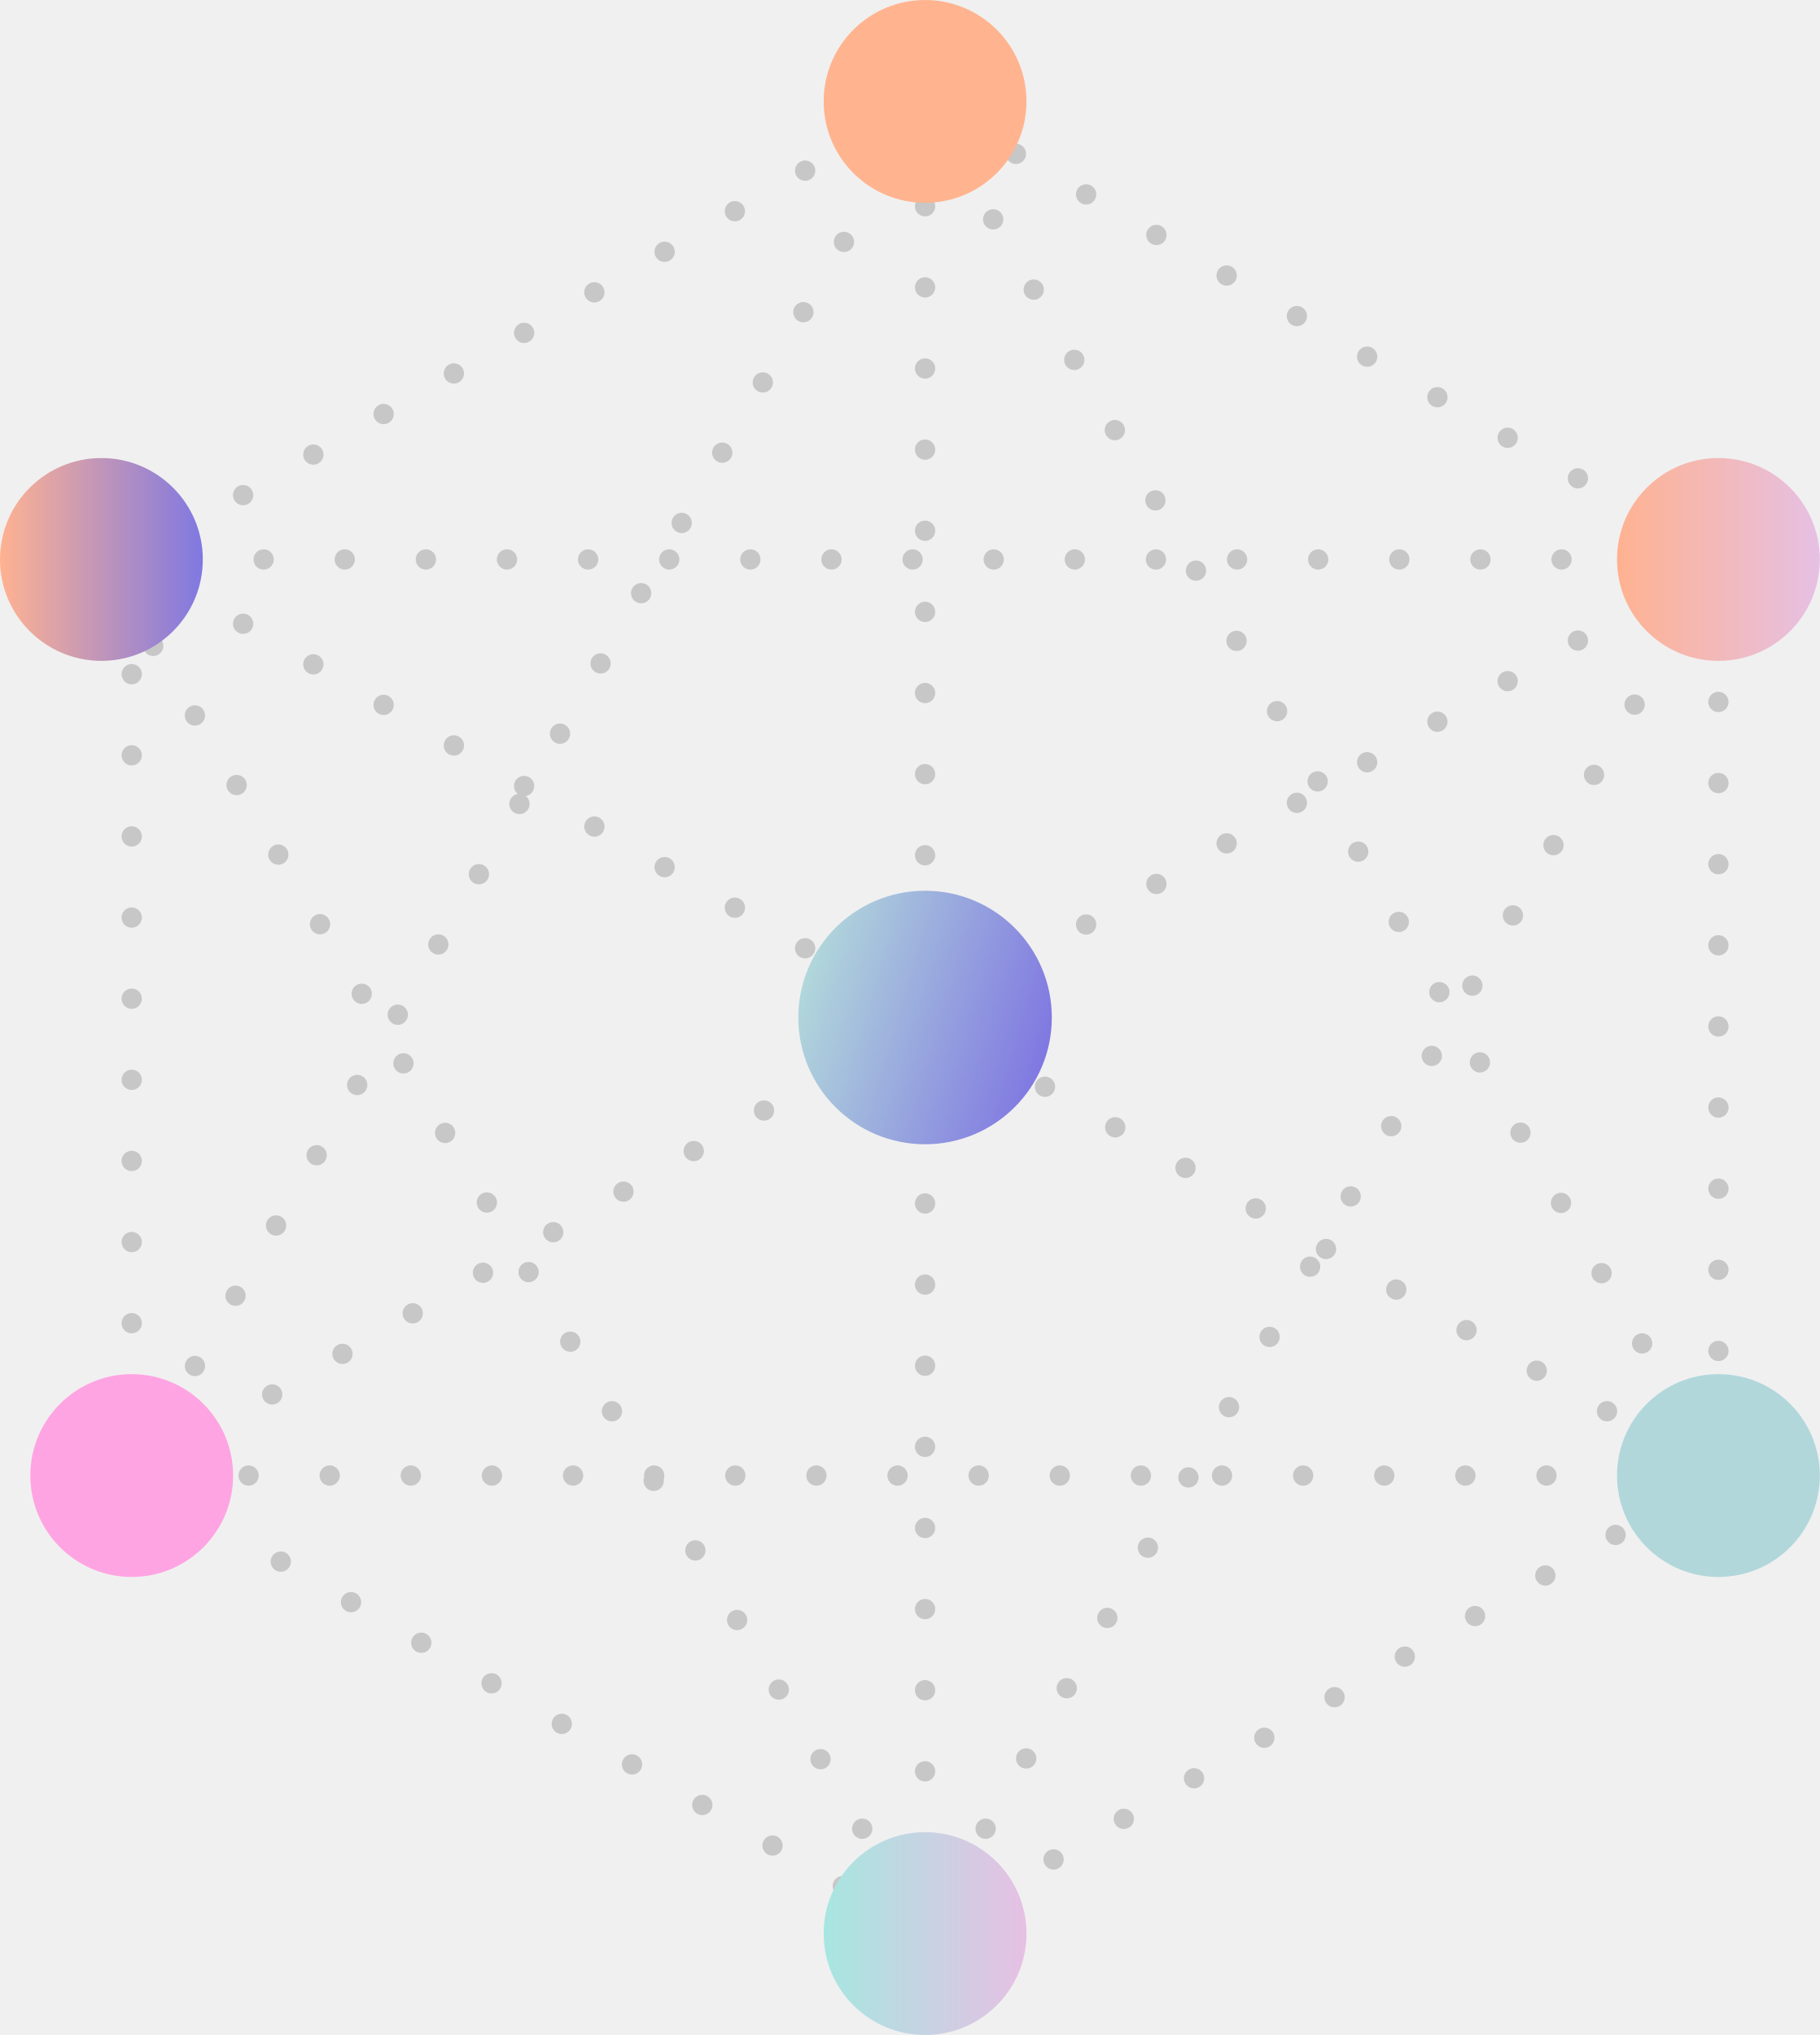
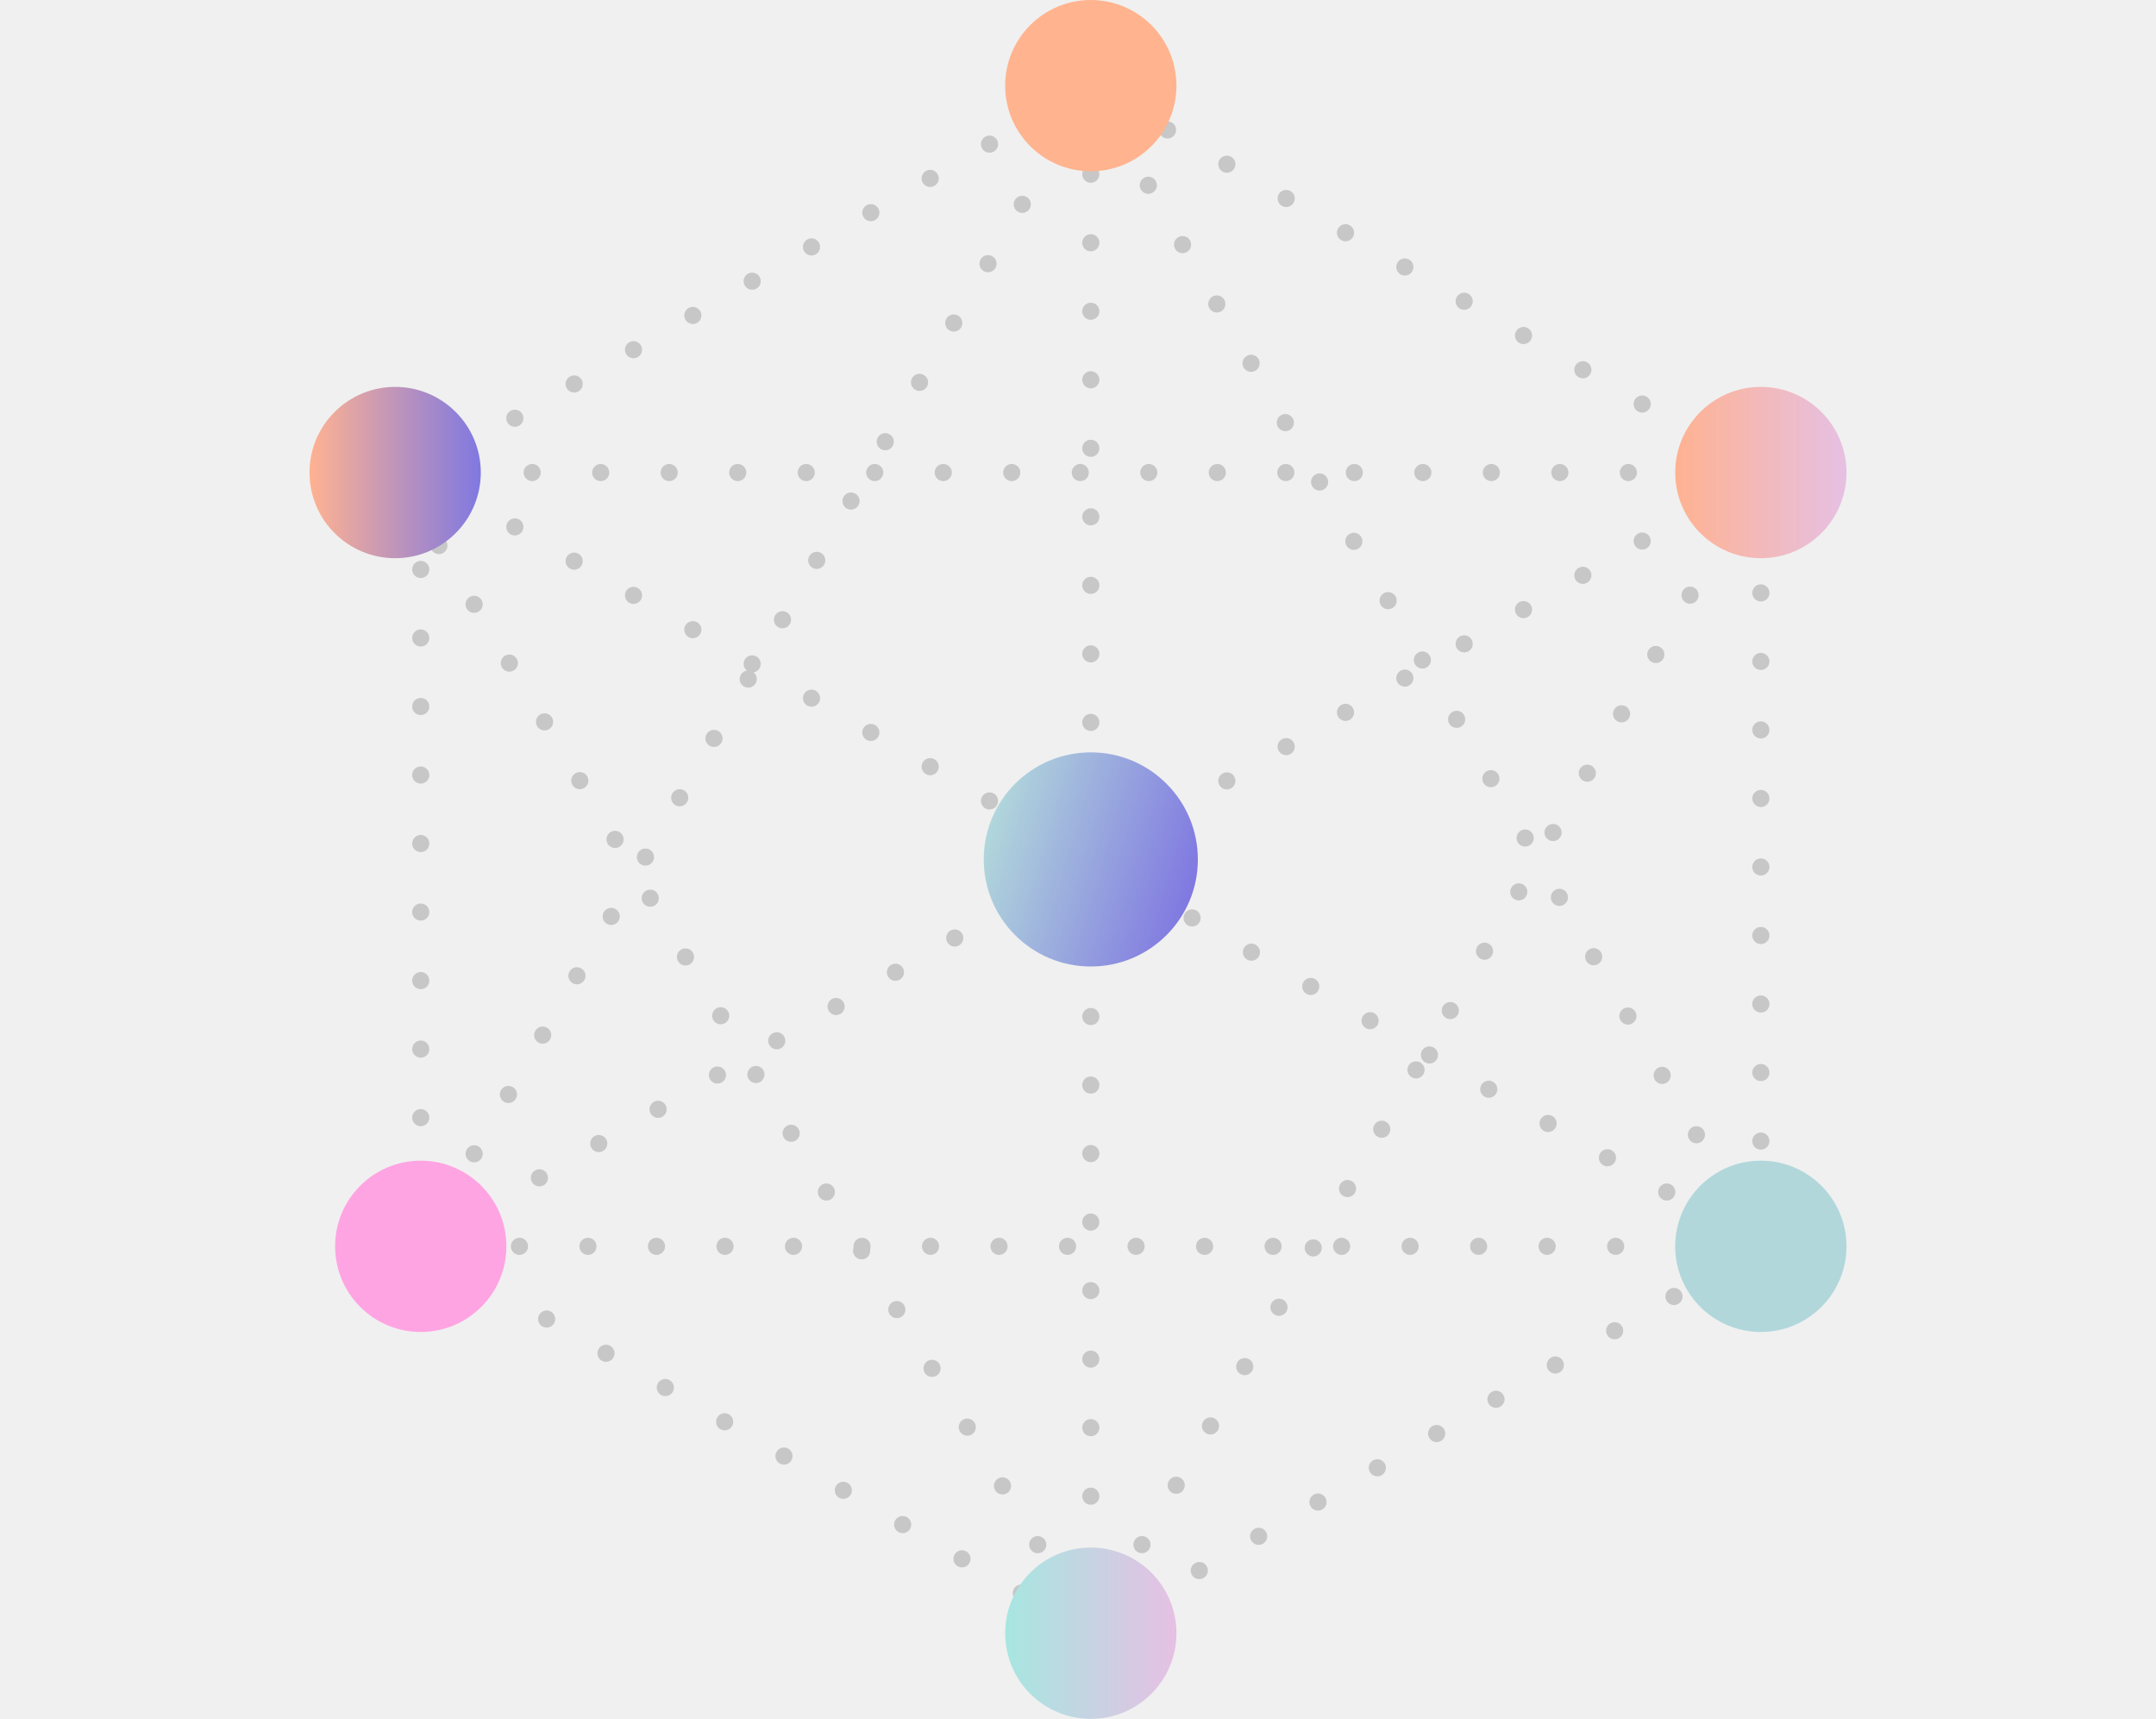
- <svg xmlns="http://www.w3.org/2000/svg" version="1.1" id="Layer_1" x="0px" y="0px" viewBox="0 0 179.47 200.68" style="enable-background:new 0 0 179.47 200.68;" xml:space="preserve">
-   <style type="text/css">
- 	.st0{fill:none;stroke:#C7C7C7;stroke-width:2;stroke-linecap:round;stroke-miterlimit:10;stroke-dasharray:0,8;}
- 	.st1{fill:url(#SVGID_1_);}
- 	.st2{fill:url(#SVGID_2_);}
- 	.st3{fill:url(#SVGID_3_);}
- 	.st4{fill:url(#SVGID_4_);}
- 	.st5{fill:#B1D7DB;}
- 	.st6{fill:#FFA4E2;}
- 	.st7{fill:#FFB48F;}
- 	.st8{fill:none;stroke:#C7C7C7;stroke-width:2;stroke-linecap:round;stroke-miterlimit:10;}
- 	.st9{fill:none;stroke:#C7C7C7;stroke-width:2;stroke-linecap:round;stroke-miterlimit:10;stroke-dasharray:0,8.058;}
- 	.st10{fill:url(#SVGID_5_);}
- 	.st11{fill:url(#SVGID_6_);}
- 	.st12{fill:#A2E6C4;}
- 	.st13{fill:none;stroke:#8078E1;stroke-width:2;stroke-linecap:round;stroke-miterlimit:10;}
- 	.st14{fill:none;stroke:#FFB291;stroke-width:4;stroke-linecap:round;stroke-miterlimit:10;stroke-dasharray:43,8;}
- 	.st15{fill:url(#SVGID_7_);}
- 	.st16{fill:none;stroke:#A2E6C4;stroke-width:2;stroke-linecap:round;stroke-miterlimit:10;stroke-dasharray:43,8;}
- 	.st17{fill:none;stroke:#FFA4E2;stroke-width:2;stroke-linecap:round;stroke-miterlimit:10;}
- 	.st18{fill:none;stroke:#A2E6C4;stroke-width:2;stroke-miterlimit:10;}
- 	.st19{fill:none;stroke:#FFB291;stroke-width:2;stroke-linecap:round;stroke-miterlimit:10;}
- 	.st20{fill:none;stroke:#FFB291;stroke-width:2;stroke-linecap:round;stroke-miterlimit:10;stroke-dasharray:43,8;}
- 	.st21{fill:none;stroke:#8078E1;stroke-linecap:round;stroke-miterlimit:10;}
- 	.st22{fill:none;}
- 	.st23{fill:#4D4D4D;stroke:#4D4D4D;stroke-linecap:round;stroke-linejoin:round;stroke-miterlimit:10;}
- 	.st24{fill:url(#SVGID_8_);}
- 	.st25{fill:none;stroke:#BAD7DB;stroke-width:2;stroke-linecap:round;stroke-linejoin:round;stroke-miterlimit:10;}
- 	.st26{fill:#EDEDED;stroke:#4D4D4D;stroke-linecap:round;stroke-linejoin:round;stroke-miterlimit:10;}
- 	.st27{fill:#FFFFFF;stroke:#4D4D4D;stroke-linecap:round;stroke-linejoin:round;stroke-miterlimit:10;}
- 	.st28{fill:#445D78;stroke:#4D4D4D;stroke-linecap:round;stroke-linejoin:round;stroke-miterlimit:10;}
- 	.st29{fill:none;stroke:#4D4D4D;stroke-linecap:round;stroke-linejoin:round;stroke-miterlimit:10;}
- 	.st30{fill:url(#SVGID_9_);}
- 	.st31{fill:#6B5641;}
- 	.st32{fill:#FFFFFF;}
- 	.st33{fill:#F2DACA;}
- 	.st34{fill:#333333;}
- 	.st35{fill:#BDD5DB;}
- 	.st36{fill:none;stroke:#333333;stroke-linecap:round;stroke-miterlimit:10;}
- 	.st37{fill:none;stroke:#333333;stroke-linecap:round;stroke-linejoin:round;stroke-miterlimit:10;}
- 	.st38{fill:#ED9E8C;}
- 	.st39{fill:url(#SVGID_10_);}
- 	.st40{fill:url(#SVGID_11_);}
- 	.st41{fill:url(#SVGID_12_);}
- 	.st42{fill:none;stroke:#FFFFFF;stroke-linecap:round;stroke-linejoin:round;stroke-miterlimit:10;}
- 	.st43{fill:url(#SVGID_13_);}
- 	.st44{fill:url(#SVGID_14_);}
- 	.st45{fill:#4D4D4D;}
- 	.st46{fill:none;stroke:#4D4D4D;stroke-linecap:round;stroke-miterlimit:10;}
- 	.st47{fill:none;stroke:#4D4D4D;stroke-miterlimit:10;}
- 	.st48{fill:url(#SVGID_15_);}
- 	.st49{fill:#6A8FBA;}
- 	.st50{fill:#F7DFCF;}
- 	.st51{fill:#373F48;}
- 	.st52{fill:#FFFFFF;stroke:#333333;stroke-linecap:round;stroke-linejoin:round;stroke-miterlimit:10;}
- 	.st53{fill:#C0D8DE;}
- 	.st54{fill:url(#SVGID_16_);}
- 	.st55{fill:none;stroke:#4D4D4D;stroke-width:2;stroke-linecap:round;stroke-miterlimit:10;}
- 	.st56{fill:none;stroke:#4D4D4D;stroke-width:2;stroke-linecap:round;stroke-miterlimit:10;stroke-dasharray:0,8.058;}
- 	.st57{fill:url(#SVGID_17_);}
- 	.st58{fill:url(#SVGID_18_);}
- 	.st59{fill:none;stroke:#4D4D4D;stroke-width:2;stroke-linecap:round;stroke-miterlimit:10;stroke-dasharray:0,8;}
- 	.st60{fill:url(#SVGID_19_);}
- 	.st61{fill:url(#SVGID_20_);}
- 	.st62{fill:url(#SVGID_21_);}
- 	.st63{fill:url(#SVGID_22_);}
- 	.st64{fill:url(#SVGID_23_);}
- </style>
-   <g>
-     <polygon class="st0" points="10,55.17 169.47,55.17 91.23,190.68  " />
-     <polygon class="st0" points="91.23,10 12.99,145.51 169.47,145.51  " />
-     <g>
-       <polygon class="st0" points="169.47,55.17 91.23,10 12.99,55.17 12.99,145.51 91.23,190.68 169.47,145.51   " />
-       <polyline class="st0" points="169.47,55.17 91.23,100.34 12.99,55.17   " />
-       <polyline class="st0" points="12.99,145.51 91.23,100.34 169.47,145.51   " />
-       <line class="st0" x1="91.23" y1="190.68" x2="91.23" y2="100.34" />
-       <line class="st0" x1="91.23" y1="100.34" x2="91.23" y2="10" />
-     </g>
-     <linearGradient id="SVGID_1_" gradientUnits="userSpaceOnUse" x1="79.242" y1="96.779" x2="103.212" y2="103.905">
-       <stop offset="0" style="stop-color:#B1D7DB" />
-       <stop offset="1" style="stop-color:#8078E1" />
+ <svg xmlns="http://www.w3.org/2000/svg" id="Layer_1" data-name="Layer 1" viewBox="0 0 251.75 200.68">
+   <defs>
+     <style>.cls-1,.cls-9{fill:none;}.cls-1{stroke:#c7c7c7;stroke-linecap:round;stroke-miterlimit:10;stroke-width:2px;stroke-dasharray:0 8;}.cls-2{fill:url(#linear-gradient);}.cls-3{fill:url(#linear-gradient-2);}.cls-4{fill:url(#linear-gradient-3);}.cls-5{fill:url(#linear-gradient-4);}.cls-6{fill:#b1d7db;}.cls-7{fill:#ffa4e2;}.cls-8{fill:#ffb48f;}</style>
+     <linearGradient id="linear-gradient" x1="115.38" y1="96.78" x2="139.35" y2="103.9" gradientUnits="userSpaceOnUse">
+       <stop offset="0" stop-color="#b1d7db" />
+       <stop offset="1" stop-color="#8078e1" />
    </linearGradient>
-     <circle class="st1" cx="91.23" cy="100.34" r="12.5" />
-     <linearGradient id="SVGID_2_" gradientUnits="userSpaceOnUse" x1="0" y1="55.171" x2="20" y2="55.171">
-       <stop offset="0" style="stop-color:#FFB291" />
-       <stop offset="1" style="stop-color:#8078E1" />
+     <linearGradient id="linear-gradient-2" x1="36.14" y1="55.17" x2="56.14" y2="55.17" gradientUnits="userSpaceOnUse">
+       <stop offset="0" stop-color="#ffb291" />
+       <stop offset="1" stop-color="#8078e1" />
    </linearGradient>
-     <circle class="st2" cx="10" cy="55.17" r="10" />
-     <linearGradient id="SVGID_3_" gradientUnits="userSpaceOnUse" x1="159.466" y1="55.171" x2="179.466" y2="55.171">
-       <stop offset="0" style="stop-color:#FFB291" />
-       <stop offset="1" style="stop-color:#E6C0E3" />
+     <linearGradient id="linear-gradient-3" x1="195.61" y1="55.17" x2="215.61" y2="55.17" gradientUnits="userSpaceOnUse">
+       <stop offset="0" stop-color="#ffb291" />
+       <stop offset="1" stop-color="#e6c0e3" />
    </linearGradient>
-     <circle class="st3" cx="169.47" cy="55.17" r="10" />
-     <linearGradient id="SVGID_4_" gradientUnits="userSpaceOnUse" x1="81.227" y1="190.684" x2="101.227" y2="190.684">
-       <stop offset="0" style="stop-color:#A7E6E1" />
-       <stop offset="1" style="stop-color:#E6C0E3" />
+     <linearGradient id="linear-gradient-4" x1="117.37" y1="190.68" x2="137.37" y2="190.68" gradientUnits="userSpaceOnUse">
+       <stop offset="0" stop-color="#a7e6e1" />
+       <stop offset="1" stop-color="#e6c0e3" />
    </linearGradient>
-     <circle class="st4" cx="91.23" cy="190.68" r="10" />
-     <circle class="st5" cx="169.47" cy="145.51" r="10" />
-     <circle class="st6" cx="12.99" cy="145.51" r="10" />
-     <circle class="st7" cx="91.23" cy="10" r="10" />
-   </g>
+   </defs>
+   <polygon class="cls-1" points="46.14 55.17 205.61 55.17 127.37 190.68 46.14 55.17" />
+   <polygon class="cls-1" points="127.37 10 49.13 145.51 205.61 145.51 127.37 10" />
+   <polygon class="cls-1" points="205.61 55.17 127.37 10 49.13 55.17 49.13 145.51 127.37 190.68 205.61 145.51 205.61 55.17" />
+   <polyline class="cls-1" points="205.61 55.17 127.37 100.34 49.13 55.17" />
+   <polyline class="cls-1" points="49.13 145.51 127.37 100.34 205.61 145.51" />
+   <line class="cls-1" x1="127.37" y1="190.68" x2="127.37" y2="100.34" />
+   <line class="cls-1" x1="127.37" y1="100.34" x2="127.37" y2="10" />
+   <circle class="cls-2" cx="127.37" cy="100.34" r="12.5" />
+   <circle class="cls-3" cx="46.14" cy="55.17" r="10" />
+   <circle class="cls-4" cx="205.61" cy="55.17" r="10" />
+   <circle class="cls-5" cx="127.37" cy="190.68" r="10" />
+   <circle class="cls-6" cx="205.61" cy="145.51" r="10" />
+   <circle class="cls-7" cx="49.13" cy="145.51" r="10" />
+   <circle class="cls-8" cx="127.37" cy="10" r="10" />
+   <rect class="cls-9" y="-0.69" width="251.75" height="203.89" />
</svg>
